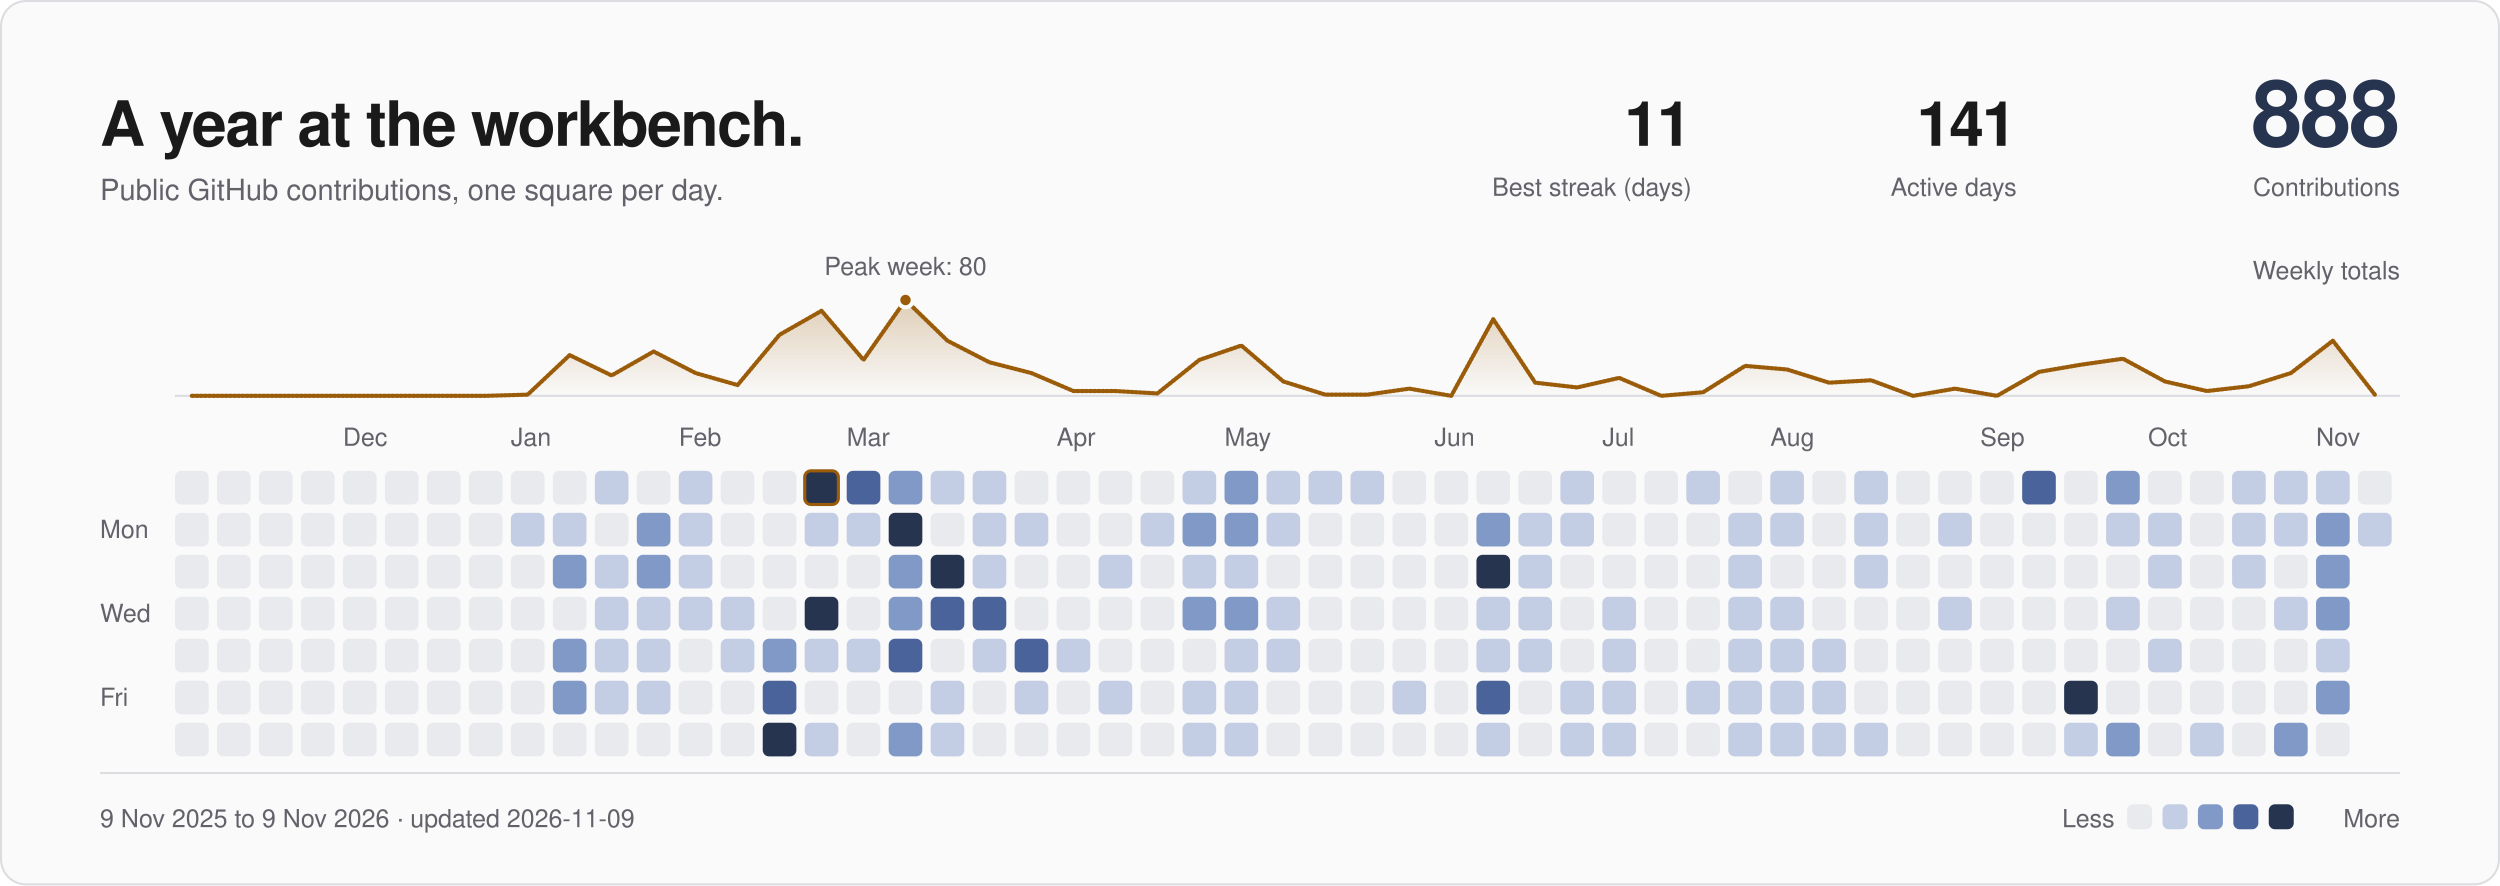
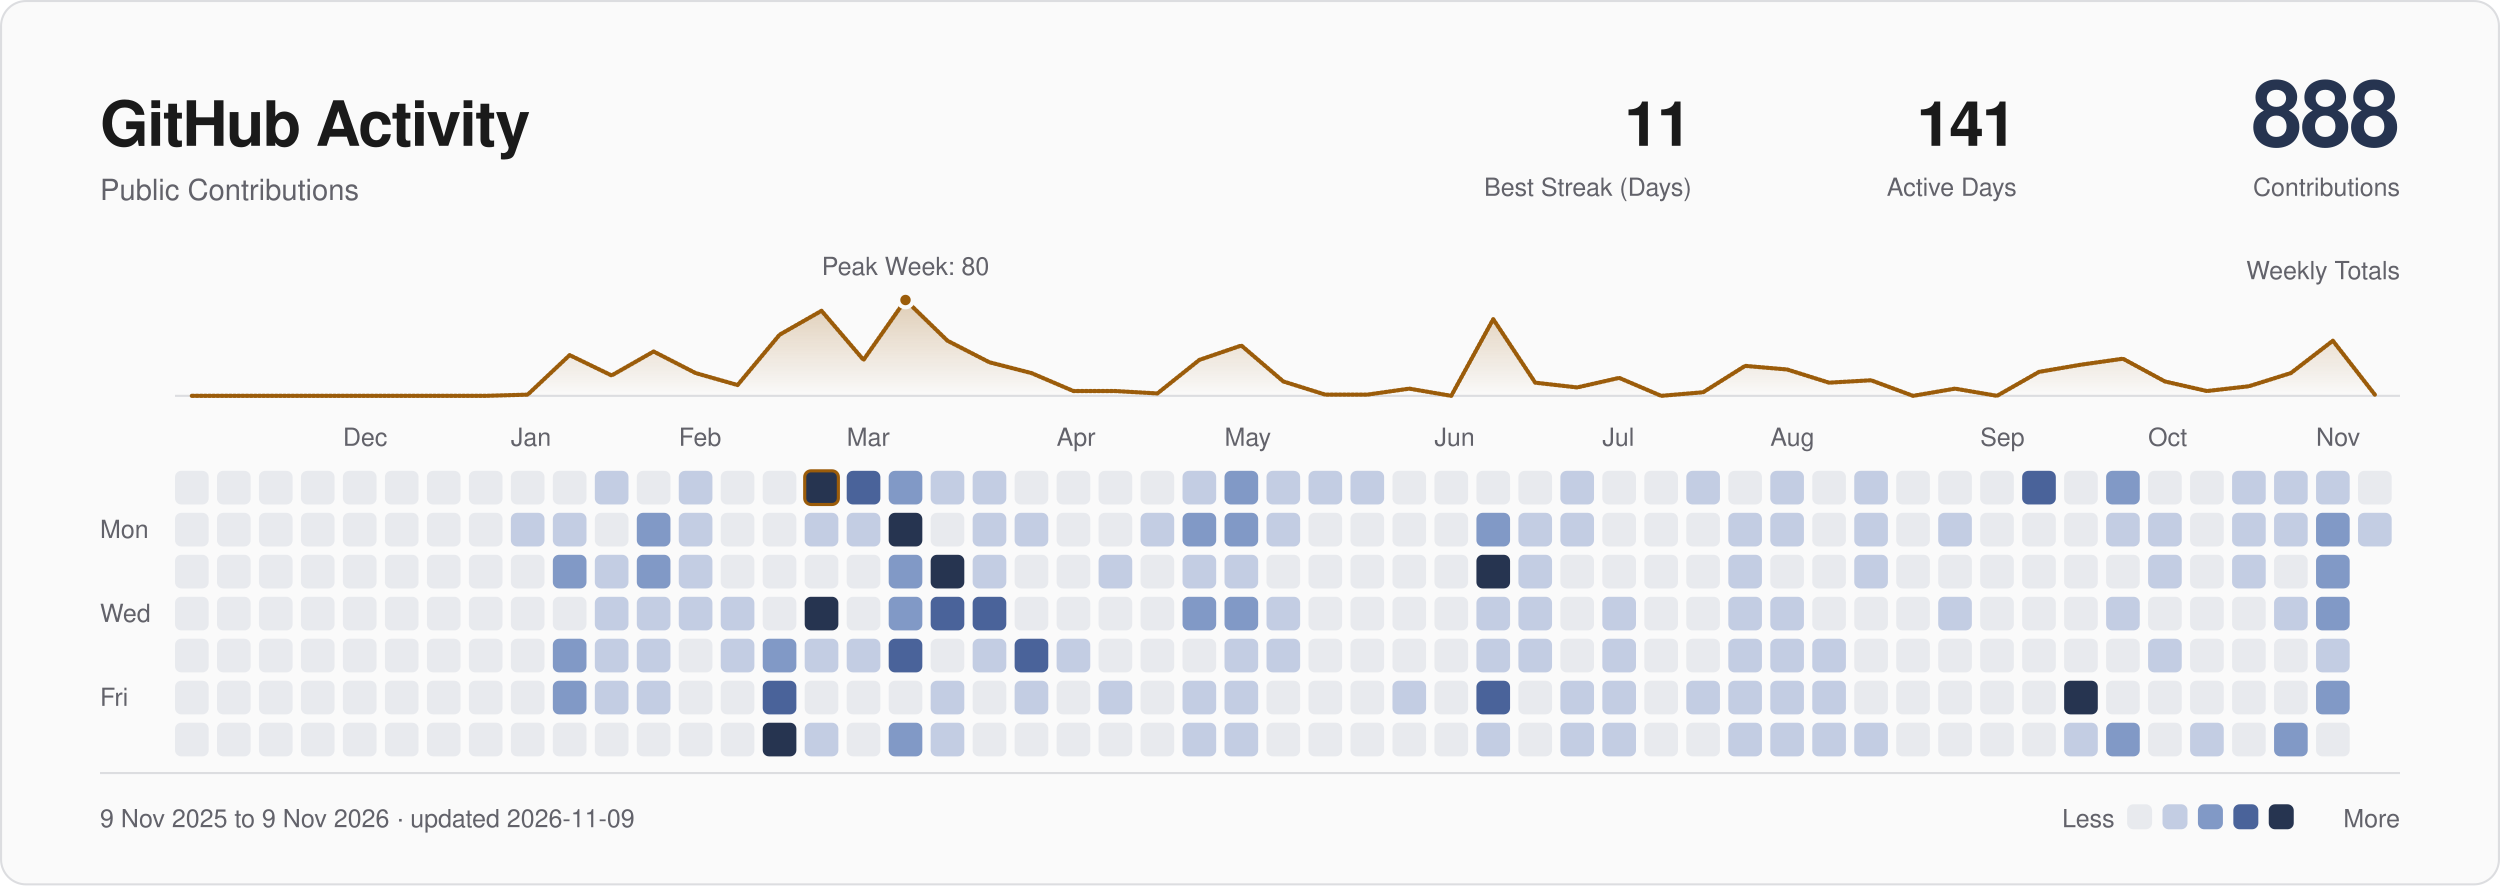
<svg xmlns="http://www.w3.org/2000/svg" viewBox="0 0 1200 425" width="1200" height="425" role="img" aria-labelledby="title desc">
  <defs>
    <linearGradient id="fade" x1="0" y1="0" x2="0" y2="1">
      <stop offset="0" stop-color="#9b5c0a" stop-opacity=".28" />
      <stop offset="1" stop-color="#9b5c0a" stop-opacity="0" />
    </linearGradient>
  </defs>
  <style>
text { font-family: -apple-system, BlinkMacSystemFont, "Segoe UI", Helvetica, Arial, sans-serif; }
.fg {fill:#1a1a1a} .muted {fill:#62626a} .blue {fill:#263450} .gold {fill:#9b5c0a}
.mono {font-family:ui-monospace, SFMono-Regular, Menlo, Consolas, monospace;letter-spacing:1.2px}
.rule {fill:none;stroke:#dcdde0;stroke-width:1}
.trace {fill:none;stroke:#9b5c0a;stroke-width:2;stroke-linejoin:round;stroke-linecap:round;stroke-dasharray:1 1;animation:draw 1.8s ease-out backwards}
.sweep {fill:none;stroke:#9b5c0a;stroke-width:2;stroke-linejoin:round;stroke-linecap:round;stroke-dasharray:1 1;animation:draw 1.8s ease-out backwards}
.reveal {animation:arrive .55s ease-out backwards}
.led {animation:blink 2.6s ease-in-out infinite}
@keyframes draw {from {stroke-dashoffset:1;opacity:0} to {stroke-dashoffset:0;opacity:1}}
@keyframes arrive {from {opacity:0;transform:translateY(5px)} to {opacity:1;transform:translateY(0)}}
@keyframes blink {0%,100% {opacity:1} 50% {opacity:.25}}
@media (prefers-reduced-motion:reduce) {.trace,.reveal,.sweep,.led {animation:none!important}}
</style>
  <rect x=".5" y=".5" width="1199" height="424" rx="12" fill="#fafafa" stroke="#dcdde0" />
-   <text x="48" y="70" class="fg" font-size="30" font-weight="600" letter-spacing="-.7">A year at the workbench.</text>
-   <text x="48" y="96" class="muted" font-size="14">Public GitHub contributions, one square per day.</text>
+   <text x="48" y="70" class="fg" font-size="30" font-weight="600" letter-spacing="-.7">GitHub Activity</text>
+   <text x="48" y="96" class="muted" font-size="14">Public Contributions</text>
  <text x="1152" y="70" class="blue" font-size="44" text-anchor="end" font-weight="600" letter-spacing="-1">888</text>
  <text x="1152" y="94" class="muted" font-size="12" text-anchor="end">Contributions</text>
  <text x="968" y="70" class="fg" font-size="30" text-anchor="end" font-weight="600" letter-spacing="-1">141</text>
-   <text x="968" y="94" class="muted" font-size="12" text-anchor="end">Active days</text>
+   <text x="968" y="94" class="muted" font-size="12" text-anchor="end">Active Days</text>
  <text x="812" y="70" class="fg" font-size="30" text-anchor="end" font-weight="600" letter-spacing="-1">11</text>
-   <text x="812" y="94" class="muted" font-size="12" text-anchor="end">Best streak (days)</text>
+   <text x="812" y="94" class="muted" font-size="12" text-anchor="end">Best Streak (Days)</text>
  <path d="M84 190H1152" class="rule" />
  <path d="M92.08 190.00 L112.23 190.00 L132.38 190.00 L152.53 190.00 L172.68 190.00 L192.83 190.00 L212.98 190.00 L233.13 190.00 L253.28 189.43 L273.43 170.45 L293.58 180.22 L313.74 168.72 L333.89 179.07 L354.04 184.82 L374.19 160.68 L394.34 149.18 L414.49 172.75 L434.64 144.00 L454.79 163.55 L474.94 173.90 L495.09 179.07 L515.25 187.70 L535.40 187.70 L555.55 188.85 L575.70 172.75 L595.85 165.85 L616.00 183.10 L636.15 189.43 L656.30 189.43 L676.45 186.55 L696.60 190.00 L716.75 153.20 L736.91 183.68 L757.06 185.97 L777.21 181.38 L797.36 190.00 L817.51 188.28 L837.66 175.62 L857.81 177.35 L877.96 183.68 L898.11 182.53 L918.26 190.00 L938.42 186.55 L958.57 190.00 L978.72 178.50 L998.87 175.05 L1019.02 172.18 L1039.17 183.10 L1059.32 187.70 L1079.47 185.40 L1099.62 179.07 L1119.77 163.55 L1139.92 189.43 L1139.92 190 L92.08 190 Z" fill="url(#fade)" class="reveal" style="animation-delay:.4s" />
  <path d="M92.08 190.00 L112.23 190.00 L132.38 190.00 L152.53 190.00 L172.68 190.00 L192.83 190.00 L212.98 190.00 L233.13 190.00 L253.28 189.43 L273.43 170.45 L293.58 180.22 L313.74 168.72 L333.89 179.07 L354.04 184.82 L374.19 160.68 L394.34 149.18 L414.49 172.75 L434.64 144.00 L454.79 163.55 L474.94 173.90 L495.09 179.07 L515.25 187.70 L535.40 187.70 L555.55 188.85 L575.70 172.75 L595.85 165.85 L616.00 183.10 L636.15 189.43 L656.30 189.43 L676.45 186.55 L696.60 190.00 L716.75 153.20 L736.91 183.68 L757.06 185.97 L777.21 181.38 L797.36 190.00 L817.51 188.28 L837.66 175.62 L857.81 177.35 L877.96 183.68 L898.11 182.53 L918.26 190.00 L938.42 186.55 L958.57 190.00 L978.72 178.50 L998.87 175.05 L1019.02 172.18 L1039.17 183.10 L1059.32 187.70 L1079.47 185.40 L1099.62 179.07 L1119.77 163.55 L1139.92 189.43" pathLength="1" class="sweep" />
  <circle cx="434.64" cy="144.00" r="3.5" fill="#9b5c0a" stroke="#fafafa" stroke-width="2" />
-   <text x="434.64" y="132.00" class="muted" font-size="12" text-anchor="middle">Peak week: 80</text>
-   <text x="1152" y="134" class="muted" font-size="12" text-anchor="end">Weekly totals</text>
+   <text x="434.64" y="132.00" class="muted" font-size="12" text-anchor="middle">Peak Week: 80</text>
+   <text x="1152" y="134" class="muted" font-size="12" text-anchor="end">Weekly Totals</text>
  <text x="164.60" y="214" class="muted" font-size="12">Dec</text>
  <text x="245.21" y="214" class="muted" font-size="12">Jan</text>
  <text x="325.81" y="214" class="muted" font-size="12">Feb</text>
  <text x="406.42" y="214" class="muted" font-size="12">Mar</text>
  <text x="507.17" y="214" class="muted" font-size="12">Apr</text>
  <text x="587.77" y="214" class="muted" font-size="12">May</text>
  <text x="688.53" y="214" class="muted" font-size="12">Jun</text>
  <text x="769.13" y="214" class="muted" font-size="12">Jul</text>
  <text x="849.74" y="214" class="muted" font-size="12">Aug</text>
  <text x="950.49" y="214" class="muted" font-size="12">Sep</text>
  <text x="1031.09" y="214" class="muted" font-size="12">Oct</text>
  <text x="1111.70" y="214" class="muted" font-size="12">Nov</text>
  <text x="48" y="258.23" class="muted" font-size="12">Mon</text>
  <text x="48" y="298.53" class="muted" font-size="12">Wed</text>
  <text x="48" y="338.83" class="muted" font-size="12">Fri</text>
  <rect x="84.00" y="226.00" width="16.15" height="16.15" rx="3" fill="#e8eaee" class="reveal" style="animation-delay:0.000s" />
  <rect x="84.00" y="246.15" width="16.15" height="16.15" rx="3" fill="#e8eaee" class="reveal" style="animation-delay:0.025s" />
  <rect x="84.00" y="266.30" width="16.15" height="16.15" rx="3" fill="#e8eaee" class="reveal" style="animation-delay:0.050s" />
  <rect x="84.00" y="286.45" width="16.15" height="16.15" rx="3" fill="#e8eaee" class="reveal" style="animation-delay:0.075s" />
  <rect x="84.00" y="306.60" width="16.15" height="16.15" rx="3" fill="#e8eaee" class="reveal" style="animation-delay:0.100s" />
  <rect x="84.00" y="326.75" width="16.15" height="16.15" rx="3" fill="#e8eaee" class="reveal" style="animation-delay:0.125s" />
  <rect x="84.00" y="346.91" width="16.15" height="16.15" rx="3" fill="#e8eaee" class="reveal" style="animation-delay:0.150s" />
  <rect x="104.15" y="226.00" width="16.15" height="16.15" rx="3" fill="#e8eaee" class="reveal" style="animation-delay:0.015s" />
  <rect x="104.15" y="246.15" width="16.15" height="16.15" rx="3" fill="#e8eaee" class="reveal" style="animation-delay:0.040s" />
  <rect x="104.15" y="266.30" width="16.15" height="16.15" rx="3" fill="#e8eaee" class="reveal" style="animation-delay:0.065s" />
  <rect x="104.15" y="286.45" width="16.15" height="16.15" rx="3" fill="#e8eaee" class="reveal" style="animation-delay:0.090s" />
  <rect x="104.15" y="306.60" width="16.15" height="16.15" rx="3" fill="#e8eaee" class="reveal" style="animation-delay:0.115s" />
  <rect x="104.15" y="326.75" width="16.15" height="16.15" rx="3" fill="#e8eaee" class="reveal" style="animation-delay:0.140s" />
  <rect x="104.15" y="346.91" width="16.15" height="16.15" rx="3" fill="#e8eaee" class="reveal" style="animation-delay:0.165s" />
  <rect x="124.30" y="226.00" width="16.15" height="16.15" rx="3" fill="#e8eaee" class="reveal" style="animation-delay:0.030s" />
  <rect x="124.30" y="246.15" width="16.15" height="16.15" rx="3" fill="#e8eaee" class="reveal" style="animation-delay:0.055s" />
  <rect x="124.30" y="266.30" width="16.15" height="16.15" rx="3" fill="#e8eaee" class="reveal" style="animation-delay:0.080s" />
  <rect x="124.30" y="286.45" width="16.15" height="16.15" rx="3" fill="#e8eaee" class="reveal" style="animation-delay:0.105s" />
  <rect x="124.30" y="306.60" width="16.15" height="16.15" rx="3" fill="#e8eaee" class="reveal" style="animation-delay:0.130s" />
  <rect x="124.30" y="326.75" width="16.15" height="16.15" rx="3" fill="#e8eaee" class="reveal" style="animation-delay:0.155s" />
  <rect x="124.30" y="346.91" width="16.15" height="16.15" rx="3" fill="#e8eaee" class="reveal" style="animation-delay:0.180s" />
  <rect x="144.45" y="226.00" width="16.15" height="16.15" rx="3" fill="#e8eaee" class="reveal" style="animation-delay:0.045s" />
  <rect x="144.45" y="246.15" width="16.15" height="16.15" rx="3" fill="#e8eaee" class="reveal" style="animation-delay:0.070s" />
  <rect x="144.45" y="266.30" width="16.15" height="16.15" rx="3" fill="#e8eaee" class="reveal" style="animation-delay:0.095s" />
  <rect x="144.45" y="286.45" width="16.15" height="16.15" rx="3" fill="#e8eaee" class="reveal" style="animation-delay:0.120s" />
  <rect x="144.45" y="306.60" width="16.15" height="16.15" rx="3" fill="#e8eaee" class="reveal" style="animation-delay:0.145s" />
  <rect x="144.45" y="326.75" width="16.15" height="16.15" rx="3" fill="#e8eaee" class="reveal" style="animation-delay:0.170s" />
  <rect x="144.45" y="346.91" width="16.15" height="16.15" rx="3" fill="#e8eaee" class="reveal" style="animation-delay:0.195s" />
  <rect x="164.60" y="226.00" width="16.15" height="16.15" rx="3" fill="#e8eaee" class="reveal" style="animation-delay:0.060s" />
  <rect x="164.60" y="246.15" width="16.15" height="16.15" rx="3" fill="#e8eaee" class="reveal" style="animation-delay:0.085s" />
  <rect x="164.60" y="266.30" width="16.15" height="16.15" rx="3" fill="#e8eaee" class="reveal" style="animation-delay:0.110s" />
  <rect x="164.60" y="286.45" width="16.15" height="16.15" rx="3" fill="#e8eaee" class="reveal" style="animation-delay:0.135s" />
  <rect x="164.60" y="306.60" width="16.15" height="16.15" rx="3" fill="#e8eaee" class="reveal" style="animation-delay:0.160s" />
  <rect x="164.60" y="326.75" width="16.15" height="16.15" rx="3" fill="#e8eaee" class="reveal" style="animation-delay:0.185s" />
  <rect x="164.60" y="346.91" width="16.15" height="16.15" rx="3" fill="#e8eaee" class="reveal" style="animation-delay:0.210s" />
  <rect x="184.75" y="226.00" width="16.15" height="16.15" rx="3" fill="#e8eaee" class="reveal" style="animation-delay:0.075s" />
  <rect x="184.75" y="246.15" width="16.15" height="16.15" rx="3" fill="#e8eaee" class="reveal" style="animation-delay:0.100s" />
  <rect x="184.75" y="266.30" width="16.15" height="16.15" rx="3" fill="#e8eaee" class="reveal" style="animation-delay:0.125s" />
  <rect x="184.75" y="286.45" width="16.15" height="16.15" rx="3" fill="#e8eaee" class="reveal" style="animation-delay:0.150s" />
  <rect x="184.75" y="306.60" width="16.15" height="16.15" rx="3" fill="#e8eaee" class="reveal" style="animation-delay:0.175s" />
  <rect x="184.75" y="326.75" width="16.15" height="16.15" rx="3" fill="#e8eaee" class="reveal" style="animation-delay:0.200s" />
  <rect x="184.75" y="346.91" width="16.15" height="16.15" rx="3" fill="#e8eaee" class="reveal" style="animation-delay:0.225s" />
  <rect x="204.91" y="226.00" width="16.15" height="16.15" rx="3" fill="#e8eaee" class="reveal" style="animation-delay:0.090s" />
  <rect x="204.91" y="246.15" width="16.15" height="16.15" rx="3" fill="#e8eaee" class="reveal" style="animation-delay:0.115s" />
  <rect x="204.91" y="266.30" width="16.15" height="16.15" rx="3" fill="#e8eaee" class="reveal" style="animation-delay:0.140s" />
  <rect x="204.91" y="286.45" width="16.15" height="16.15" rx="3" fill="#e8eaee" class="reveal" style="animation-delay:0.165s" />
  <rect x="204.91" y="306.60" width="16.15" height="16.15" rx="3" fill="#e8eaee" class="reveal" style="animation-delay:0.190s" />
  <rect x="204.91" y="326.75" width="16.15" height="16.15" rx="3" fill="#e8eaee" class="reveal" style="animation-delay:0.215s" />
  <rect x="204.91" y="346.91" width="16.15" height="16.15" rx="3" fill="#e8eaee" class="reveal" style="animation-delay:0.240s" />
  <rect x="225.06" y="226.00" width="16.15" height="16.15" rx="3" fill="#e8eaee" class="reveal" style="animation-delay:0.105s" />
  <rect x="225.06" y="246.15" width="16.15" height="16.15" rx="3" fill="#e8eaee" class="reveal" style="animation-delay:0.130s" />
  <rect x="225.06" y="266.30" width="16.15" height="16.15" rx="3" fill="#e8eaee" class="reveal" style="animation-delay:0.155s" />
  <rect x="225.06" y="286.45" width="16.15" height="16.15" rx="3" fill="#e8eaee" class="reveal" style="animation-delay:0.180s" />
  <rect x="225.06" y="306.60" width="16.15" height="16.15" rx="3" fill="#e8eaee" class="reveal" style="animation-delay:0.205s" />
  <rect x="225.06" y="326.75" width="16.15" height="16.15" rx="3" fill="#e8eaee" class="reveal" style="animation-delay:0.230s" />
  <rect x="225.06" y="346.91" width="16.15" height="16.15" rx="3" fill="#e8eaee" class="reveal" style="animation-delay:0.255s" />
  <rect x="245.21" y="226.00" width="16.15" height="16.15" rx="3" fill="#e8eaee" class="reveal" style="animation-delay:0.120s" />
  <rect x="245.21" y="246.15" width="16.15" height="16.15" rx="3" fill="#c3cde3" class="reveal" style="animation-delay:0.145s" />
  <rect x="245.21" y="266.30" width="16.15" height="16.15" rx="3" fill="#e8eaee" class="reveal" style="animation-delay:0.170s" />
  <rect x="245.21" y="286.45" width="16.15" height="16.15" rx="3" fill="#e8eaee" class="reveal" style="animation-delay:0.195s" />
  <rect x="245.21" y="306.60" width="16.15" height="16.15" rx="3" fill="#e8eaee" class="reveal" style="animation-delay:0.220s" />
  <rect x="245.21" y="326.75" width="16.15" height="16.15" rx="3" fill="#e8eaee" class="reveal" style="animation-delay:0.245s" />
  <rect x="245.21" y="346.91" width="16.15" height="16.15" rx="3" fill="#e8eaee" class="reveal" style="animation-delay:0.270s" />
  <rect x="265.36" y="226.00" width="16.15" height="16.15" rx="3" fill="#e8eaee" class="reveal" style="animation-delay:0.135s" />
  <rect x="265.36" y="246.15" width="16.15" height="16.15" rx="3" fill="#c3cde3" class="reveal" style="animation-delay:0.160s" />
  <rect x="265.36" y="266.30" width="16.15" height="16.15" rx="3" fill="#8199c6" class="reveal" style="animation-delay:0.185s" />
  <rect x="265.36" y="286.45" width="16.15" height="16.15" rx="3" fill="#e8eaee" class="reveal" style="animation-delay:0.210s" />
  <rect x="265.36" y="306.60" width="16.15" height="16.15" rx="3" fill="#8199c6" class="reveal" style="animation-delay:0.235s" />
  <rect x="265.36" y="326.75" width="16.15" height="16.15" rx="3" fill="#8199c6" class="reveal" style="animation-delay:0.260s" />
  <rect x="265.36" y="346.91" width="16.15" height="16.15" rx="3" fill="#e8eaee" class="reveal" style="animation-delay:0.285s" />
  <rect x="285.51" y="226.00" width="16.15" height="16.15" rx="3" fill="#c3cde3" class="reveal" style="animation-delay:0.150s" />
  <rect x="285.51" y="246.15" width="16.15" height="16.15" rx="3" fill="#e8eaee" class="reveal" style="animation-delay:0.175s" />
  <rect x="285.51" y="266.30" width="16.15" height="16.15" rx="3" fill="#c3cde3" class="reveal" style="animation-delay:0.200s" />
  <rect x="285.51" y="286.45" width="16.15" height="16.15" rx="3" fill="#c3cde3" class="reveal" style="animation-delay:0.225s" />
  <rect x="285.51" y="306.60" width="16.15" height="16.15" rx="3" fill="#c3cde3" class="reveal" style="animation-delay:0.250s" />
  <rect x="285.51" y="326.75" width="16.15" height="16.15" rx="3" fill="#c3cde3" class="reveal" style="animation-delay:0.275s" />
  <rect x="285.51" y="346.91" width="16.15" height="16.15" rx="3" fill="#e8eaee" class="reveal" style="animation-delay:0.300s" />
  <rect x="305.66" y="226.00" width="16.15" height="16.15" rx="3" fill="#e8eaee" class="reveal" style="animation-delay:0.165s" />
  <rect x="305.66" y="246.15" width="16.15" height="16.15" rx="3" fill="#8199c6" class="reveal" style="animation-delay:0.190s" />
  <rect x="305.66" y="266.30" width="16.15" height="16.15" rx="3" fill="#8199c6" class="reveal" style="animation-delay:0.215s" />
  <rect x="305.66" y="286.45" width="16.15" height="16.15" rx="3" fill="#c3cde3" class="reveal" style="animation-delay:0.240s" />
  <rect x="305.66" y="306.60" width="16.15" height="16.15" rx="3" fill="#c3cde3" class="reveal" style="animation-delay:0.265s" />
  <rect x="305.66" y="326.75" width="16.15" height="16.15" rx="3" fill="#c3cde3" class="reveal" style="animation-delay:0.290s" />
  <rect x="305.66" y="346.91" width="16.15" height="16.15" rx="3" fill="#e8eaee" class="reveal" style="animation-delay:0.315s" />
  <rect x="325.81" y="226.00" width="16.15" height="16.15" rx="3" fill="#c3cde3" class="reveal" style="animation-delay:0.180s" />
  <rect x="325.81" y="246.15" width="16.15" height="16.15" rx="3" fill="#c3cde3" class="reveal" style="animation-delay:0.205s" />
  <rect x="325.81" y="266.30" width="16.15" height="16.15" rx="3" fill="#c3cde3" class="reveal" style="animation-delay:0.230s" />
  <rect x="325.81" y="286.45" width="16.15" height="16.15" rx="3" fill="#c3cde3" class="reveal" style="animation-delay:0.255s" />
  <rect x="325.81" y="306.60" width="16.15" height="16.15" rx="3" fill="#e8eaee" class="reveal" style="animation-delay:0.280s" />
  <rect x="325.81" y="326.75" width="16.15" height="16.15" rx="3" fill="#e8eaee" class="reveal" style="animation-delay:0.305s" />
  <rect x="325.81" y="346.91" width="16.15" height="16.15" rx="3" fill="#e8eaee" class="reveal" style="animation-delay:0.330s" />
  <rect x="345.96" y="226.00" width="16.15" height="16.15" rx="3" fill="#e8eaee" class="reveal" style="animation-delay:0.195s" />
  <rect x="345.96" y="246.15" width="16.15" height="16.15" rx="3" fill="#e8eaee" class="reveal" style="animation-delay:0.220s" />
  <rect x="345.96" y="266.30" width="16.15" height="16.15" rx="3" fill="#e8eaee" class="reveal" style="animation-delay:0.245s" />
  <rect x="345.96" y="286.45" width="16.15" height="16.15" rx="3" fill="#c3cde3" class="reveal" style="animation-delay:0.270s" />
  <rect x="345.96" y="306.60" width="16.15" height="16.15" rx="3" fill="#c3cde3" class="reveal" style="animation-delay:0.295s" />
  <rect x="345.96" y="326.75" width="16.15" height="16.15" rx="3" fill="#e8eaee" class="reveal" style="animation-delay:0.320s" />
  <rect x="345.96" y="346.91" width="16.15" height="16.15" rx="3" fill="#e8eaee" class="reveal" style="animation-delay:0.345s" />
  <rect x="366.11" y="226.00" width="16.15" height="16.15" rx="3" fill="#e8eaee" class="reveal" style="animation-delay:0.210s" />
  <rect x="366.11" y="246.15" width="16.15" height="16.15" rx="3" fill="#e8eaee" class="reveal" style="animation-delay:0.235s" />
  <rect x="366.11" y="266.30" width="16.15" height="16.15" rx="3" fill="#e8eaee" class="reveal" style="animation-delay:0.260s" />
  <rect x="366.11" y="286.45" width="16.15" height="16.15" rx="3" fill="#e8eaee" class="reveal" style="animation-delay:0.285s" />
  <rect x="366.11" y="306.60" width="16.15" height="16.15" rx="3" fill="#8199c6" class="reveal" style="animation-delay:0.310s" />
  <rect x="366.11" y="326.75" width="16.15" height="16.15" rx="3" fill="#4a639a" class="reveal" style="animation-delay:0.335s" />
  <rect x="366.11" y="346.91" width="16.15" height="16.15" rx="3" fill="#263450" class="reveal" style="animation-delay:0.360s" />
  <rect x="386.26" y="226.00" width="16.15" height="16.15" rx="3" fill="#263450" stroke="#9b5c0a" stroke-width="1.5" class="reveal" style="animation-delay:0.225s" />
  <rect x="386.26" y="246.15" width="16.15" height="16.15" rx="3" fill="#c3cde3" class="reveal" style="animation-delay:0.250s" />
  <rect x="386.26" y="266.30" width="16.15" height="16.15" rx="3" fill="#e8eaee" class="reveal" style="animation-delay:0.275s" />
  <rect x="386.26" y="286.45" width="16.15" height="16.15" rx="3" fill="#263450" class="reveal" style="animation-delay:0.300s" />
  <rect x="386.26" y="306.60" width="16.15" height="16.15" rx="3" fill="#c3cde3" class="reveal" style="animation-delay:0.325s" />
  <rect x="386.26" y="326.75" width="16.15" height="16.15" rx="3" fill="#e8eaee" class="reveal" style="animation-delay:0.350s" />
  <rect x="386.26" y="346.91" width="16.15" height="16.15" rx="3" fill="#c3cde3" class="reveal" style="animation-delay:0.375s" />
  <rect x="406.42" y="226.00" width="16.15" height="16.15" rx="3" fill="#4a639a" class="reveal" style="animation-delay:0.240s" />
  <rect x="406.42" y="246.15" width="16.15" height="16.15" rx="3" fill="#c3cde3" class="reveal" style="animation-delay:0.265s" />
  <rect x="406.42" y="266.30" width="16.15" height="16.15" rx="3" fill="#e8eaee" class="reveal" style="animation-delay:0.290s" />
  <rect x="406.42" y="286.45" width="16.15" height="16.15" rx="3" fill="#e8eaee" class="reveal" style="animation-delay:0.315s" />
  <rect x="406.42" y="306.60" width="16.15" height="16.15" rx="3" fill="#c3cde3" class="reveal" style="animation-delay:0.340s" />
  <rect x="406.42" y="326.75" width="16.15" height="16.15" rx="3" fill="#e8eaee" class="reveal" style="animation-delay:0.365s" />
  <rect x="406.42" y="346.91" width="16.15" height="16.15" rx="3" fill="#e8eaee" class="reveal" style="animation-delay:0.390s" />
  <rect x="426.57" y="226.00" width="16.15" height="16.15" rx="3" fill="#8199c6" class="reveal" style="animation-delay:0.255s" />
  <rect x="426.57" y="246.15" width="16.15" height="16.15" rx="3" fill="#263450" class="reveal" style="animation-delay:0.280s" />
  <rect x="426.57" y="266.30" width="16.15" height="16.15" rx="3" fill="#8199c6" class="reveal" style="animation-delay:0.305s" />
  <rect x="426.57" y="286.45" width="16.15" height="16.15" rx="3" fill="#8199c6" class="reveal" style="animation-delay:0.330s" />
  <rect x="426.57" y="306.60" width="16.15" height="16.15" rx="3" fill="#4a639a" class="reveal" style="animation-delay:0.355s" />
  <rect x="426.57" y="326.75" width="16.15" height="16.15" rx="3" fill="#e8eaee" class="reveal" style="animation-delay:0.380s" />
  <rect x="426.57" y="346.91" width="16.15" height="16.15" rx="3" fill="#8199c6" class="reveal" style="animation-delay:0.405s" />
  <rect x="446.72" y="226.00" width="16.15" height="16.15" rx="3" fill="#c3cde3" class="reveal" style="animation-delay:0.270s" />
  <rect x="446.72" y="246.15" width="16.15" height="16.15" rx="3" fill="#e8eaee" class="reveal" style="animation-delay:0.295s" />
  <rect x="446.72" y="266.30" width="16.15" height="16.15" rx="3" fill="#263450" class="reveal" style="animation-delay:0.320s" />
  <rect x="446.72" y="286.45" width="16.15" height="16.15" rx="3" fill="#4a639a" class="reveal" style="animation-delay:0.345s" />
  <rect x="446.72" y="306.60" width="16.15" height="16.15" rx="3" fill="#e8eaee" class="reveal" style="animation-delay:0.370s" />
  <rect x="446.72" y="326.75" width="16.15" height="16.15" rx="3" fill="#c3cde3" class="reveal" style="animation-delay:0.395s" />
  <rect x="446.72" y="346.91" width="16.15" height="16.15" rx="3" fill="#c3cde3" class="reveal" style="animation-delay:0.420s" />
  <rect x="466.87" y="226.00" width="16.15" height="16.15" rx="3" fill="#c3cde3" class="reveal" style="animation-delay:0.285s" />
  <rect x="466.87" y="246.15" width="16.15" height="16.15" rx="3" fill="#c3cde3" class="reveal" style="animation-delay:0.310s" />
  <rect x="466.87" y="266.30" width="16.15" height="16.15" rx="3" fill="#c3cde3" class="reveal" style="animation-delay:0.335s" />
  <rect x="466.87" y="286.45" width="16.15" height="16.15" rx="3" fill="#4a639a" class="reveal" style="animation-delay:0.360s" />
  <rect x="466.87" y="306.60" width="16.15" height="16.15" rx="3" fill="#c3cde3" class="reveal" style="animation-delay:0.385s" />
  <rect x="466.87" y="326.75" width="16.15" height="16.15" rx="3" fill="#e8eaee" class="reveal" style="animation-delay:0.410s" />
  <rect x="466.87" y="346.91" width="16.15" height="16.15" rx="3" fill="#e8eaee" class="reveal" style="animation-delay:0.435s" />
  <rect x="487.02" y="226.00" width="16.15" height="16.15" rx="3" fill="#e8eaee" class="reveal" style="animation-delay:0.300s" />
  <rect x="487.02" y="246.15" width="16.15" height="16.15" rx="3" fill="#c3cde3" class="reveal" style="animation-delay:0.325s" />
  <rect x="487.02" y="266.30" width="16.15" height="16.15" rx="3" fill="#e8eaee" class="reveal" style="animation-delay:0.350s" />
  <rect x="487.02" y="286.45" width="16.15" height="16.15" rx="3" fill="#e8eaee" class="reveal" style="animation-delay:0.375s" />
  <rect x="487.02" y="306.60" width="16.15" height="16.15" rx="3" fill="#4a639a" class="reveal" style="animation-delay:0.400s" />
  <rect x="487.02" y="326.75" width="16.15" height="16.15" rx="3" fill="#c3cde3" class="reveal" style="animation-delay:0.425s" />
  <rect x="487.02" y="346.91" width="16.15" height="16.15" rx="3" fill="#e8eaee" class="reveal" style="animation-delay:0.450s" />
  <rect x="507.17" y="226.00" width="16.15" height="16.15" rx="3" fill="#e8eaee" class="reveal" style="animation-delay:0.315s" />
  <rect x="507.17" y="246.15" width="16.15" height="16.15" rx="3" fill="#e8eaee" class="reveal" style="animation-delay:0.340s" />
  <rect x="507.17" y="266.30" width="16.15" height="16.15" rx="3" fill="#e8eaee" class="reveal" style="animation-delay:0.365s" />
  <rect x="507.17" y="286.45" width="16.15" height="16.15" rx="3" fill="#e8eaee" class="reveal" style="animation-delay:0.390s" />
  <rect x="507.17" y="306.60" width="16.15" height="16.15" rx="3" fill="#c3cde3" class="reveal" style="animation-delay:0.415s" />
  <rect x="507.17" y="326.75" width="16.15" height="16.15" rx="3" fill="#e8eaee" class="reveal" style="animation-delay:0.440s" />
  <rect x="507.17" y="346.91" width="16.15" height="16.15" rx="3" fill="#e8eaee" class="reveal" style="animation-delay:0.465s" />
  <rect x="527.32" y="226.00" width="16.15" height="16.15" rx="3" fill="#e8eaee" class="reveal" style="animation-delay:0.330s" />
  <rect x="527.32" y="246.15" width="16.15" height="16.15" rx="3" fill="#e8eaee" class="reveal" style="animation-delay:0.355s" />
  <rect x="527.32" y="266.30" width="16.15" height="16.15" rx="3" fill="#c3cde3" class="reveal" style="animation-delay:0.380s" />
  <rect x="527.32" y="286.45" width="16.15" height="16.15" rx="3" fill="#e8eaee" class="reveal" style="animation-delay:0.405s" />
  <rect x="527.32" y="306.60" width="16.15" height="16.15" rx="3" fill="#e8eaee" class="reveal" style="animation-delay:0.430s" />
  <rect x="527.32" y="326.75" width="16.15" height="16.15" rx="3" fill="#c3cde3" class="reveal" style="animation-delay:0.455s" />
  <rect x="527.32" y="346.91" width="16.15" height="16.15" rx="3" fill="#e8eaee" class="reveal" style="animation-delay:0.480s" />
  <rect x="547.47" y="226.00" width="16.15" height="16.15" rx="3" fill="#e8eaee" class="reveal" style="animation-delay:0.345s" />
  <rect x="547.47" y="246.15" width="16.15" height="16.15" rx="3" fill="#c3cde3" class="reveal" style="animation-delay:0.370s" />
  <rect x="547.47" y="266.30" width="16.15" height="16.15" rx="3" fill="#e8eaee" class="reveal" style="animation-delay:0.395s" />
  <rect x="547.47" y="286.45" width="16.15" height="16.15" rx="3" fill="#e8eaee" class="reveal" style="animation-delay:0.420s" />
  <rect x="547.47" y="306.60" width="16.15" height="16.15" rx="3" fill="#e8eaee" class="reveal" style="animation-delay:0.445s" />
  <rect x="547.47" y="326.75" width="16.15" height="16.15" rx="3" fill="#e8eaee" class="reveal" style="animation-delay:0.470s" />
  <rect x="547.47" y="346.91" width="16.15" height="16.15" rx="3" fill="#e8eaee" class="reveal" style="animation-delay:0.495s" />
  <rect x="567.62" y="226.00" width="16.15" height="16.15" rx="3" fill="#c3cde3" class="reveal" style="animation-delay:0.360s" />
  <rect x="567.62" y="246.15" width="16.15" height="16.15" rx="3" fill="#8199c6" class="reveal" style="animation-delay:0.385s" />
  <rect x="567.62" y="266.30" width="16.15" height="16.15" rx="3" fill="#c3cde3" class="reveal" style="animation-delay:0.410s" />
  <rect x="567.62" y="286.45" width="16.15" height="16.15" rx="3" fill="#8199c6" class="reveal" style="animation-delay:0.435s" />
  <rect x="567.62" y="306.60" width="16.15" height="16.15" rx="3" fill="#e8eaee" class="reveal" style="animation-delay:0.460s" />
  <rect x="567.62" y="326.75" width="16.15" height="16.15" rx="3" fill="#c3cde3" class="reveal" style="animation-delay:0.485s" />
  <rect x="567.62" y="346.91" width="16.15" height="16.15" rx="3" fill="#c3cde3" class="reveal" style="animation-delay:0.510s" />
  <rect x="587.77" y="226.00" width="16.15" height="16.15" rx="3" fill="#8199c6" class="reveal" style="animation-delay:0.375s" />
  <rect x="587.77" y="246.15" width="16.15" height="16.15" rx="3" fill="#8199c6" class="reveal" style="animation-delay:0.400s" />
  <rect x="587.77" y="266.30" width="16.15" height="16.15" rx="3" fill="#c3cde3" class="reveal" style="animation-delay:0.425s" />
  <rect x="587.77" y="286.45" width="16.15" height="16.15" rx="3" fill="#8199c6" class="reveal" style="animation-delay:0.450s" />
  <rect x="587.77" y="306.60" width="16.15" height="16.15" rx="3" fill="#c3cde3" class="reveal" style="animation-delay:0.475s" />
  <rect x="587.77" y="326.75" width="16.15" height="16.15" rx="3" fill="#c3cde3" class="reveal" style="animation-delay:0.500s" />
  <rect x="587.77" y="346.91" width="16.15" height="16.15" rx="3" fill="#c3cde3" class="reveal" style="animation-delay:0.525s" />
  <rect x="607.92" y="226.00" width="16.15" height="16.15" rx="3" fill="#c3cde3" class="reveal" style="animation-delay:0.390s" />
  <rect x="607.92" y="246.15" width="16.15" height="16.15" rx="3" fill="#c3cde3" class="reveal" style="animation-delay:0.415s" />
  <rect x="607.92" y="266.30" width="16.15" height="16.15" rx="3" fill="#e8eaee" class="reveal" style="animation-delay:0.440s" />
  <rect x="607.92" y="286.45" width="16.15" height="16.15" rx="3" fill="#c3cde3" class="reveal" style="animation-delay:0.465s" />
  <rect x="607.92" y="306.60" width="16.15" height="16.15" rx="3" fill="#c3cde3" class="reveal" style="animation-delay:0.490s" />
  <rect x="607.92" y="326.75" width="16.15" height="16.15" rx="3" fill="#e8eaee" class="reveal" style="animation-delay:0.515s" />
  <rect x="607.92" y="346.91" width="16.15" height="16.15" rx="3" fill="#e8eaee" class="reveal" style="animation-delay:0.540s" />
  <rect x="628.08" y="226.00" width="16.15" height="16.15" rx="3" fill="#c3cde3" class="reveal" style="animation-delay:0.405s" />
  <rect x="628.08" y="246.15" width="16.15" height="16.15" rx="3" fill="#e8eaee" class="reveal" style="animation-delay:0.430s" />
  <rect x="628.08" y="266.30" width="16.15" height="16.15" rx="3" fill="#e8eaee" class="reveal" style="animation-delay:0.455s" />
  <rect x="628.08" y="286.45" width="16.15" height="16.15" rx="3" fill="#e8eaee" class="reveal" style="animation-delay:0.480s" />
  <rect x="628.08" y="306.60" width="16.15" height="16.15" rx="3" fill="#e8eaee" class="reveal" style="animation-delay:0.505s" />
  <rect x="628.08" y="326.75" width="16.15" height="16.15" rx="3" fill="#e8eaee" class="reveal" style="animation-delay:0.530s" />
  <rect x="628.08" y="346.91" width="16.15" height="16.15" rx="3" fill="#e8eaee" class="reveal" style="animation-delay:0.555s" />
  <rect x="648.23" y="226.00" width="16.15" height="16.15" rx="3" fill="#c3cde3" class="reveal" style="animation-delay:0.420s" />
  <rect x="648.23" y="246.15" width="16.15" height="16.15" rx="3" fill="#e8eaee" class="reveal" style="animation-delay:0.445s" />
  <rect x="648.23" y="266.30" width="16.15" height="16.15" rx="3" fill="#e8eaee" class="reveal" style="animation-delay:0.470s" />
  <rect x="648.23" y="286.45" width="16.15" height="16.15" rx="3" fill="#e8eaee" class="reveal" style="animation-delay:0.495s" />
  <rect x="648.23" y="306.60" width="16.15" height="16.15" rx="3" fill="#e8eaee" class="reveal" style="animation-delay:0.520s" />
  <rect x="648.23" y="326.75" width="16.15" height="16.15" rx="3" fill="#e8eaee" class="reveal" style="animation-delay:0.545s" />
  <rect x="648.23" y="346.91" width="16.15" height="16.15" rx="3" fill="#e8eaee" class="reveal" style="animation-delay:0.570s" />
  <rect x="668.38" y="226.00" width="16.15" height="16.15" rx="3" fill="#e8eaee" class="reveal" style="animation-delay:0.435s" />
  <rect x="668.38" y="246.15" width="16.15" height="16.15" rx="3" fill="#e8eaee" class="reveal" style="animation-delay:0.460s" />
  <rect x="668.38" y="266.30" width="16.15" height="16.15" rx="3" fill="#e8eaee" class="reveal" style="animation-delay:0.485s" />
  <rect x="668.38" y="286.45" width="16.15" height="16.15" rx="3" fill="#e8eaee" class="reveal" style="animation-delay:0.510s" />
  <rect x="668.38" y="306.60" width="16.15" height="16.15" rx="3" fill="#e8eaee" class="reveal" style="animation-delay:0.535s" />
  <rect x="668.38" y="326.75" width="16.15" height="16.15" rx="3" fill="#c3cde3" class="reveal" style="animation-delay:0.560s" />
  <rect x="668.38" y="346.91" width="16.15" height="16.15" rx="3" fill="#e8eaee" class="reveal" style="animation-delay:0.585s" />
  <rect x="688.53" y="226.00" width="16.15" height="16.15" rx="3" fill="#e8eaee" class="reveal" style="animation-delay:0.450s" />
  <rect x="688.53" y="246.15" width="16.15" height="16.15" rx="3" fill="#e8eaee" class="reveal" style="animation-delay:0.475s" />
  <rect x="688.53" y="266.30" width="16.15" height="16.15" rx="3" fill="#e8eaee" class="reveal" style="animation-delay:0.500s" />
  <rect x="688.53" y="286.45" width="16.15" height="16.15" rx="3" fill="#e8eaee" class="reveal" style="animation-delay:0.525s" />
  <rect x="688.53" y="306.60" width="16.15" height="16.15" rx="3" fill="#e8eaee" class="reveal" style="animation-delay:0.550s" />
  <rect x="688.53" y="326.75" width="16.15" height="16.15" rx="3" fill="#e8eaee" class="reveal" style="animation-delay:0.575s" />
  <rect x="688.53" y="346.91" width="16.15" height="16.15" rx="3" fill="#e8eaee" class="reveal" style="animation-delay:0.600s" />
  <rect x="708.68" y="226.00" width="16.15" height="16.15" rx="3" fill="#e8eaee" class="reveal" style="animation-delay:0.465s" />
  <rect x="708.68" y="246.15" width="16.15" height="16.15" rx="3" fill="#8199c6" class="reveal" style="animation-delay:0.490s" />
  <rect x="708.68" y="266.30" width="16.15" height="16.15" rx="3" fill="#263450" class="reveal" style="animation-delay:0.515s" />
  <rect x="708.68" y="286.45" width="16.15" height="16.15" rx="3" fill="#c3cde3" class="reveal" style="animation-delay:0.540s" />
  <rect x="708.68" y="306.60" width="16.15" height="16.15" rx="3" fill="#c3cde3" class="reveal" style="animation-delay:0.565s" />
  <rect x="708.68" y="326.75" width="16.15" height="16.15" rx="3" fill="#4a639a" class="reveal" style="animation-delay:0.590s" />
  <rect x="708.68" y="346.91" width="16.15" height="16.15" rx="3" fill="#c3cde3" class="reveal" style="animation-delay:0.615s" />
  <rect x="728.83" y="226.00" width="16.15" height="16.15" rx="3" fill="#e8eaee" class="reveal" style="animation-delay:0.480s" />
  <rect x="728.83" y="246.15" width="16.15" height="16.15" rx="3" fill="#c3cde3" class="reveal" style="animation-delay:0.505s" />
  <rect x="728.83" y="266.30" width="16.15" height="16.15" rx="3" fill="#c3cde3" class="reveal" style="animation-delay:0.530s" />
  <rect x="728.83" y="286.45" width="16.15" height="16.15" rx="3" fill="#c3cde3" class="reveal" style="animation-delay:0.555s" />
  <rect x="728.83" y="306.60" width="16.15" height="16.15" rx="3" fill="#c3cde3" class="reveal" style="animation-delay:0.580s" />
  <rect x="728.83" y="326.75" width="16.15" height="16.15" rx="3" fill="#e8eaee" class="reveal" style="animation-delay:0.605s" />
  <rect x="728.83" y="346.91" width="16.15" height="16.15" rx="3" fill="#e8eaee" class="reveal" style="animation-delay:0.630s" />
  <rect x="748.98" y="226.00" width="16.15" height="16.15" rx="3" fill="#c3cde3" class="reveal" style="animation-delay:0.495s" />
  <rect x="748.98" y="246.15" width="16.15" height="16.15" rx="3" fill="#c3cde3" class="reveal" style="animation-delay:0.520s" />
  <rect x="748.98" y="266.30" width="16.15" height="16.15" rx="3" fill="#e8eaee" class="reveal" style="animation-delay:0.545s" />
  <rect x="748.98" y="286.45" width="16.15" height="16.15" rx="3" fill="#e8eaee" class="reveal" style="animation-delay:0.570s" />
  <rect x="748.98" y="306.60" width="16.15" height="16.15" rx="3" fill="#e8eaee" class="reveal" style="animation-delay:0.595s" />
  <rect x="748.98" y="326.75" width="16.15" height="16.15" rx="3" fill="#c3cde3" class="reveal" style="animation-delay:0.620s" />
  <rect x="748.98" y="346.91" width="16.15" height="16.15" rx="3" fill="#c3cde3" class="reveal" style="animation-delay:0.645s" />
  <rect x="769.13" y="226.00" width="16.15" height="16.15" rx="3" fill="#e8eaee" class="reveal" style="animation-delay:0.510s" />
  <rect x="769.13" y="246.15" width="16.15" height="16.15" rx="3" fill="#e8eaee" class="reveal" style="animation-delay:0.535s" />
  <rect x="769.13" y="266.30" width="16.15" height="16.15" rx="3" fill="#e8eaee" class="reveal" style="animation-delay:0.560s" />
  <rect x="769.13" y="286.45" width="16.15" height="16.15" rx="3" fill="#c3cde3" class="reveal" style="animation-delay:0.585s" />
  <rect x="769.13" y="306.60" width="16.15" height="16.15" rx="3" fill="#c3cde3" class="reveal" style="animation-delay:0.610s" />
  <rect x="769.13" y="326.75" width="16.15" height="16.15" rx="3" fill="#c3cde3" class="reveal" style="animation-delay:0.635s" />
  <rect x="769.13" y="346.91" width="16.15" height="16.15" rx="3" fill="#c3cde3" class="reveal" style="animation-delay:0.660s" />
  <rect x="789.28" y="226.00" width="16.15" height="16.15" rx="3" fill="#e8eaee" class="reveal" style="animation-delay:0.525s" />
  <rect x="789.28" y="246.15" width="16.15" height="16.15" rx="3" fill="#e8eaee" class="reveal" style="animation-delay:0.550s" />
  <rect x="789.28" y="266.30" width="16.15" height="16.15" rx="3" fill="#e8eaee" class="reveal" style="animation-delay:0.575s" />
  <rect x="789.28" y="286.45" width="16.15" height="16.15" rx="3" fill="#e8eaee" class="reveal" style="animation-delay:0.600s" />
  <rect x="789.28" y="306.60" width="16.15" height="16.15" rx="3" fill="#e8eaee" class="reveal" style="animation-delay:0.625s" />
  <rect x="789.28" y="326.75" width="16.15" height="16.15" rx="3" fill="#e8eaee" class="reveal" style="animation-delay:0.650s" />
  <rect x="789.28" y="346.91" width="16.15" height="16.15" rx="3" fill="#e8eaee" class="reveal" style="animation-delay:0.675s" />
  <rect x="809.43" y="226.00" width="16.15" height="16.15" rx="3" fill="#c3cde3" class="reveal" style="animation-delay:0.540s" />
  <rect x="809.43" y="246.15" width="16.15" height="16.15" rx="3" fill="#e8eaee" class="reveal" style="animation-delay:0.565s" />
  <rect x="809.43" y="266.30" width="16.15" height="16.15" rx="3" fill="#e8eaee" class="reveal" style="animation-delay:0.590s" />
  <rect x="809.43" y="286.45" width="16.15" height="16.15" rx="3" fill="#e8eaee" class="reveal" style="animation-delay:0.615s" />
  <rect x="809.43" y="306.60" width="16.15" height="16.15" rx="3" fill="#e8eaee" class="reveal" style="animation-delay:0.640s" />
  <rect x="809.43" y="326.75" width="16.15" height="16.15" rx="3" fill="#c3cde3" class="reveal" style="animation-delay:0.665s" />
  <rect x="809.43" y="346.91" width="16.15" height="16.15" rx="3" fill="#e8eaee" class="reveal" style="animation-delay:0.690s" />
  <rect x="829.58" y="226.00" width="16.15" height="16.15" rx="3" fill="#e8eaee" class="reveal" style="animation-delay:0.555s" />
  <rect x="829.58" y="246.15" width="16.15" height="16.15" rx="3" fill="#c3cde3" class="reveal" style="animation-delay:0.580s" />
  <rect x="829.58" y="266.30" width="16.15" height="16.15" rx="3" fill="#c3cde3" class="reveal" style="animation-delay:0.605s" />
  <rect x="829.58" y="286.45" width="16.15" height="16.15" rx="3" fill="#c3cde3" class="reveal" style="animation-delay:0.630s" />
  <rect x="829.58" y="306.60" width="16.15" height="16.15" rx="3" fill="#c3cde3" class="reveal" style="animation-delay:0.655s" />
  <rect x="829.58" y="326.75" width="16.15" height="16.15" rx="3" fill="#c3cde3" class="reveal" style="animation-delay:0.680s" />
  <rect x="829.58" y="346.91" width="16.15" height="16.15" rx="3" fill="#c3cde3" class="reveal" style="animation-delay:0.705s" />
  <rect x="849.74" y="226.00" width="16.15" height="16.15" rx="3" fill="#c3cde3" class="reveal" style="animation-delay:0.570s" />
  <rect x="849.74" y="246.15" width="16.15" height="16.15" rx="3" fill="#c3cde3" class="reveal" style="animation-delay:0.595s" />
  <rect x="849.74" y="266.30" width="16.15" height="16.15" rx="3" fill="#e8eaee" class="reveal" style="animation-delay:0.620s" />
  <rect x="849.74" y="286.45" width="16.15" height="16.15" rx="3" fill="#c3cde3" class="reveal" style="animation-delay:0.645s" />
  <rect x="849.74" y="306.60" width="16.15" height="16.15" rx="3" fill="#c3cde3" class="reveal" style="animation-delay:0.670s" />
  <rect x="849.74" y="326.75" width="16.15" height="16.15" rx="3" fill="#c3cde3" class="reveal" style="animation-delay:0.695s" />
  <rect x="849.74" y="346.91" width="16.15" height="16.15" rx="3" fill="#c3cde3" class="reveal" style="animation-delay:0.720s" />
  <rect x="869.89" y="226.00" width="16.15" height="16.15" rx="3" fill="#e8eaee" class="reveal" style="animation-delay:0.585s" />
  <rect x="869.89" y="246.15" width="16.15" height="16.15" rx="3" fill="#e8eaee" class="reveal" style="animation-delay:0.610s" />
  <rect x="869.89" y="266.30" width="16.15" height="16.15" rx="3" fill="#e8eaee" class="reveal" style="animation-delay:0.635s" />
  <rect x="869.89" y="286.45" width="16.15" height="16.15" rx="3" fill="#e8eaee" class="reveal" style="animation-delay:0.660s" />
  <rect x="869.89" y="306.60" width="16.15" height="16.15" rx="3" fill="#c3cde3" class="reveal" style="animation-delay:0.685s" />
  <rect x="869.89" y="326.75" width="16.15" height="16.15" rx="3" fill="#c3cde3" class="reveal" style="animation-delay:0.710s" />
  <rect x="869.89" y="346.91" width="16.15" height="16.15" rx="3" fill="#c3cde3" class="reveal" style="animation-delay:0.735s" />
  <rect x="890.04" y="226.00" width="16.15" height="16.15" rx="3" fill="#c3cde3" class="reveal" style="animation-delay:0.600s" />
  <rect x="890.04" y="246.15" width="16.15" height="16.15" rx="3" fill="#c3cde3" class="reveal" style="animation-delay:0.625s" />
  <rect x="890.04" y="266.30" width="16.15" height="16.15" rx="3" fill="#c3cde3" class="reveal" style="animation-delay:0.650s" />
  <rect x="890.04" y="286.45" width="16.15" height="16.15" rx="3" fill="#e8eaee" class="reveal" style="animation-delay:0.675s" />
  <rect x="890.04" y="306.60" width="16.15" height="16.15" rx="3" fill="#e8eaee" class="reveal" style="animation-delay:0.700s" />
  <rect x="890.04" y="326.75" width="16.15" height="16.15" rx="3" fill="#e8eaee" class="reveal" style="animation-delay:0.725s" />
  <rect x="890.04" y="346.91" width="16.15" height="16.15" rx="3" fill="#c3cde3" class="reveal" style="animation-delay:0.750s" />
  <rect x="910.19" y="226.00" width="16.15" height="16.15" rx="3" fill="#e8eaee" class="reveal" style="animation-delay:0.615s" />
  <rect x="910.19" y="246.15" width="16.15" height="16.15" rx="3" fill="#e8eaee" class="reveal" style="animation-delay:0.640s" />
  <rect x="910.19" y="266.30" width="16.15" height="16.15" rx="3" fill="#e8eaee" class="reveal" style="animation-delay:0.665s" />
  <rect x="910.19" y="286.45" width="16.15" height="16.15" rx="3" fill="#e8eaee" class="reveal" style="animation-delay:0.690s" />
  <rect x="910.19" y="306.60" width="16.15" height="16.15" rx="3" fill="#e8eaee" class="reveal" style="animation-delay:0.715s" />
  <rect x="910.19" y="326.75" width="16.15" height="16.15" rx="3" fill="#e8eaee" class="reveal" style="animation-delay:0.740s" />
  <rect x="910.19" y="346.91" width="16.15" height="16.15" rx="3" fill="#e8eaee" class="reveal" style="animation-delay:0.765s" />
  <rect x="930.34" y="226.00" width="16.15" height="16.15" rx="3" fill="#e8eaee" class="reveal" style="animation-delay:0.630s" />
  <rect x="930.34" y="246.15" width="16.15" height="16.15" rx="3" fill="#c3cde3" class="reveal" style="animation-delay:0.655s" />
  <rect x="930.34" y="266.30" width="16.15" height="16.15" rx="3" fill="#e8eaee" class="reveal" style="animation-delay:0.680s" />
  <rect x="930.34" y="286.45" width="16.15" height="16.15" rx="3" fill="#c3cde3" class="reveal" style="animation-delay:0.705s" />
  <rect x="930.34" y="306.60" width="16.15" height="16.15" rx="3" fill="#e8eaee" class="reveal" style="animation-delay:0.730s" />
  <rect x="930.34" y="326.75" width="16.15" height="16.15" rx="3" fill="#e8eaee" class="reveal" style="animation-delay:0.755s" />
  <rect x="930.34" y="346.91" width="16.15" height="16.15" rx="3" fill="#e8eaee" class="reveal" style="animation-delay:0.780s" />
  <rect x="950.49" y="226.00" width="16.15" height="16.15" rx="3" fill="#e8eaee" class="reveal" style="animation-delay:0.645s" />
  <rect x="950.49" y="246.15" width="16.15" height="16.15" rx="3" fill="#e8eaee" class="reveal" style="animation-delay:0.670s" />
  <rect x="950.49" y="266.30" width="16.15" height="16.15" rx="3" fill="#e8eaee" class="reveal" style="animation-delay:0.695s" />
  <rect x="950.49" y="286.45" width="16.15" height="16.15" rx="3" fill="#e8eaee" class="reveal" style="animation-delay:0.720s" />
  <rect x="950.49" y="306.60" width="16.15" height="16.15" rx="3" fill="#e8eaee" class="reveal" style="animation-delay:0.745s" />
  <rect x="950.49" y="326.75" width="16.15" height="16.15" rx="3" fill="#e8eaee" class="reveal" style="animation-delay:0.770s" />
  <rect x="950.49" y="346.91" width="16.15" height="16.15" rx="3" fill="#e8eaee" class="reveal" style="animation-delay:0.795s" />
  <rect x="970.64" y="226.00" width="16.15" height="16.15" rx="3" fill="#4a639a" class="reveal" style="animation-delay:0.660s" />
  <rect x="970.64" y="246.15" width="16.15" height="16.15" rx="3" fill="#e8eaee" class="reveal" style="animation-delay:0.685s" />
  <rect x="970.64" y="266.30" width="16.15" height="16.15" rx="3" fill="#e8eaee" class="reveal" style="animation-delay:0.710s" />
  <rect x="970.64" y="286.45" width="16.15" height="16.15" rx="3" fill="#e8eaee" class="reveal" style="animation-delay:0.735s" />
  <rect x="970.64" y="306.60" width="16.15" height="16.15" rx="3" fill="#e8eaee" class="reveal" style="animation-delay:0.760s" />
  <rect x="970.64" y="326.75" width="16.15" height="16.15" rx="3" fill="#e8eaee" class="reveal" style="animation-delay:0.785s" />
  <rect x="970.64" y="346.91" width="16.15" height="16.15" rx="3" fill="#e8eaee" class="reveal" style="animation-delay:0.810s" />
  <rect x="990.79" y="226.00" width="16.15" height="16.15" rx="3" fill="#e8eaee" class="reveal" style="animation-delay:0.675s" />
  <rect x="990.79" y="246.15" width="16.15" height="16.15" rx="3" fill="#e8eaee" class="reveal" style="animation-delay:0.700s" />
  <rect x="990.79" y="266.30" width="16.15" height="16.15" rx="3" fill="#e8eaee" class="reveal" style="animation-delay:0.725s" />
  <rect x="990.79" y="286.45" width="16.15" height="16.15" rx="3" fill="#e8eaee" class="reveal" style="animation-delay:0.750s" />
  <rect x="990.79" y="306.60" width="16.15" height="16.15" rx="3" fill="#e8eaee" class="reveal" style="animation-delay:0.775s" />
  <rect x="990.79" y="326.75" width="16.15" height="16.15" rx="3" fill="#263450" class="reveal" style="animation-delay:0.800s" />
  <rect x="990.79" y="346.91" width="16.15" height="16.15" rx="3" fill="#c3cde3" class="reveal" style="animation-delay:0.825s" />
  <rect x="1010.94" y="226.00" width="16.15" height="16.15" rx="3" fill="#8199c6" class="reveal" style="animation-delay:0.690s" />
  <rect x="1010.94" y="246.15" width="16.15" height="16.15" rx="3" fill="#c3cde3" class="reveal" style="animation-delay:0.715s" />
  <rect x="1010.94" y="266.30" width="16.15" height="16.15" rx="3" fill="#e8eaee" class="reveal" style="animation-delay:0.740s" />
  <rect x="1010.94" y="286.45" width="16.15" height="16.15" rx="3" fill="#c3cde3" class="reveal" style="animation-delay:0.765s" />
  <rect x="1010.94" y="306.60" width="16.15" height="16.15" rx="3" fill="#e8eaee" class="reveal" style="animation-delay:0.790s" />
  <rect x="1010.94" y="326.75" width="16.15" height="16.15" rx="3" fill="#e8eaee" class="reveal" style="animation-delay:0.815s" />
  <rect x="1010.94" y="346.91" width="16.15" height="16.15" rx="3" fill="#8199c6" class="reveal" style="animation-delay:0.840s" />
  <rect x="1031.09" y="226.00" width="16.15" height="16.15" rx="3" fill="#e8eaee" class="reveal" style="animation-delay:0.705s" />
  <rect x="1031.09" y="246.15" width="16.15" height="16.15" rx="3" fill="#c3cde3" class="reveal" style="animation-delay:0.730s" />
  <rect x="1031.09" y="266.30" width="16.15" height="16.15" rx="3" fill="#c3cde3" class="reveal" style="animation-delay:0.755s" />
  <rect x="1031.09" y="286.45" width="16.15" height="16.15" rx="3" fill="#e8eaee" class="reveal" style="animation-delay:0.780s" />
  <rect x="1031.09" y="306.60" width="16.15" height="16.15" rx="3" fill="#c3cde3" class="reveal" style="animation-delay:0.805s" />
  <rect x="1031.09" y="326.75" width="16.15" height="16.15" rx="3" fill="#e8eaee" class="reveal" style="animation-delay:0.830s" />
  <rect x="1031.09" y="346.91" width="16.15" height="16.15" rx="3" fill="#e8eaee" class="reveal" style="animation-delay:0.855s" />
  <rect x="1051.25" y="226.00" width="16.15" height="16.15" rx="3" fill="#e8eaee" class="reveal" style="animation-delay:0.720s" />
  <rect x="1051.25" y="246.15" width="16.15" height="16.15" rx="3" fill="#e8eaee" class="reveal" style="animation-delay:0.745s" />
  <rect x="1051.25" y="266.30" width="16.15" height="16.15" rx="3" fill="#e8eaee" class="reveal" style="animation-delay:0.770s" />
  <rect x="1051.25" y="286.45" width="16.15" height="16.15" rx="3" fill="#e8eaee" class="reveal" style="animation-delay:0.795s" />
  <rect x="1051.25" y="306.60" width="16.15" height="16.15" rx="3" fill="#e8eaee" class="reveal" style="animation-delay:0.820s" />
  <rect x="1051.25" y="326.75" width="16.15" height="16.15" rx="3" fill="#e8eaee" class="reveal" style="animation-delay:0.845s" />
  <rect x="1051.25" y="346.91" width="16.15" height="16.15" rx="3" fill="#c3cde3" class="reveal" style="animation-delay:0.870s" />
  <rect x="1071.40" y="226.00" width="16.15" height="16.15" rx="3" fill="#c3cde3" class="reveal" style="animation-delay:0.735s" />
  <rect x="1071.40" y="246.15" width="16.15" height="16.15" rx="3" fill="#c3cde3" class="reveal" style="animation-delay:0.760s" />
  <rect x="1071.40" y="266.30" width="16.15" height="16.15" rx="3" fill="#c3cde3" class="reveal" style="animation-delay:0.785s" />
  <rect x="1071.40" y="286.45" width="16.15" height="16.15" rx="3" fill="#e8eaee" class="reveal" style="animation-delay:0.810s" />
  <rect x="1071.40" y="306.60" width="16.15" height="16.15" rx="3" fill="#e8eaee" class="reveal" style="animation-delay:0.835s" />
  <rect x="1071.40" y="326.75" width="16.15" height="16.15" rx="3" fill="#e8eaee" class="reveal" style="animation-delay:0.860s" />
  <rect x="1071.40" y="346.91" width="16.15" height="16.15" rx="3" fill="#e8eaee" class="reveal" style="animation-delay:0.885s" />
  <rect x="1091.55" y="226.00" width="16.15" height="16.15" rx="3" fill="#c3cde3" class="reveal" style="animation-delay:0.750s" />
  <rect x="1091.55" y="246.15" width="16.15" height="16.15" rx="3" fill="#c3cde3" class="reveal" style="animation-delay:0.775s" />
  <rect x="1091.55" y="266.30" width="16.15" height="16.15" rx="3" fill="#e8eaee" class="reveal" style="animation-delay:0.800s" />
  <rect x="1091.55" y="286.45" width="16.15" height="16.15" rx="3" fill="#c3cde3" class="reveal" style="animation-delay:0.825s" />
  <rect x="1091.55" y="306.60" width="16.15" height="16.15" rx="3" fill="#e8eaee" class="reveal" style="animation-delay:0.850s" />
  <rect x="1091.55" y="326.75" width="16.15" height="16.15" rx="3" fill="#e8eaee" class="reveal" style="animation-delay:0.875s" />
  <rect x="1091.55" y="346.91" width="16.15" height="16.15" rx="3" fill="#8199c6" class="reveal" style="animation-delay:0.900s" />
  <rect x="1111.70" y="226.00" width="16.15" height="16.15" rx="3" fill="#c3cde3" class="reveal" style="animation-delay:0.765s" />
  <rect x="1111.70" y="246.15" width="16.15" height="16.15" rx="3" fill="#8199c6" class="reveal" style="animation-delay:0.790s" />
  <rect x="1111.70" y="266.30" width="16.15" height="16.15" rx="3" fill="#8199c6" class="reveal" style="animation-delay:0.815s" />
  <rect x="1111.70" y="286.45" width="16.15" height="16.15" rx="3" fill="#8199c6" class="reveal" style="animation-delay:0.840s" />
  <rect x="1111.70" y="306.60" width="16.15" height="16.15" rx="3" fill="#c3cde3" class="reveal" style="animation-delay:0.865s" />
  <rect x="1111.70" y="326.75" width="16.15" height="16.15" rx="3" fill="#8199c6" class="reveal" style="animation-delay:0.890s" />
  <rect x="1111.70" y="346.91" width="16.15" height="16.15" rx="3" fill="#e8eaee" class="reveal" style="animation-delay:0.915s" />
  <rect x="1131.85" y="226.00" width="16.15" height="16.15" rx="3" fill="#e8eaee" class="reveal" style="animation-delay:0.780s" />
  <rect x="1131.85" y="246.15" width="16.15" height="16.15" rx="3" fill="#c3cde3" class="reveal" style="animation-delay:0.805s" />
  <path d="M48 371.057H1152" class="rule" />
  <text x="48" y="397.057" class="muted" font-size="12">9 Nov 2025 to 9 Nov 2026  ·  updated 2026-11-09</text>
  <text x="1152" y="397.057" class="muted" font-size="12" text-anchor="end">More</text>
  <rect x="1021" y="386.057" width="12" height="12" rx="3" fill="#e8eaee" />
  <rect x="1038" y="386.057" width="12" height="12" rx="3" fill="#c3cde3" />
  <rect x="1055" y="386.057" width="12" height="12" rx="3" fill="#8199c6" />
  <rect x="1072" y="386.057" width="12" height="12" rx="3" fill="#4a639a" />
  <rect x="1089" y="386.057" width="12" height="12" rx="3" fill="#263450" />
  <text x="1015" y="397.057" class="muted" font-size="12" text-anchor="end">Less</text>
</svg>
